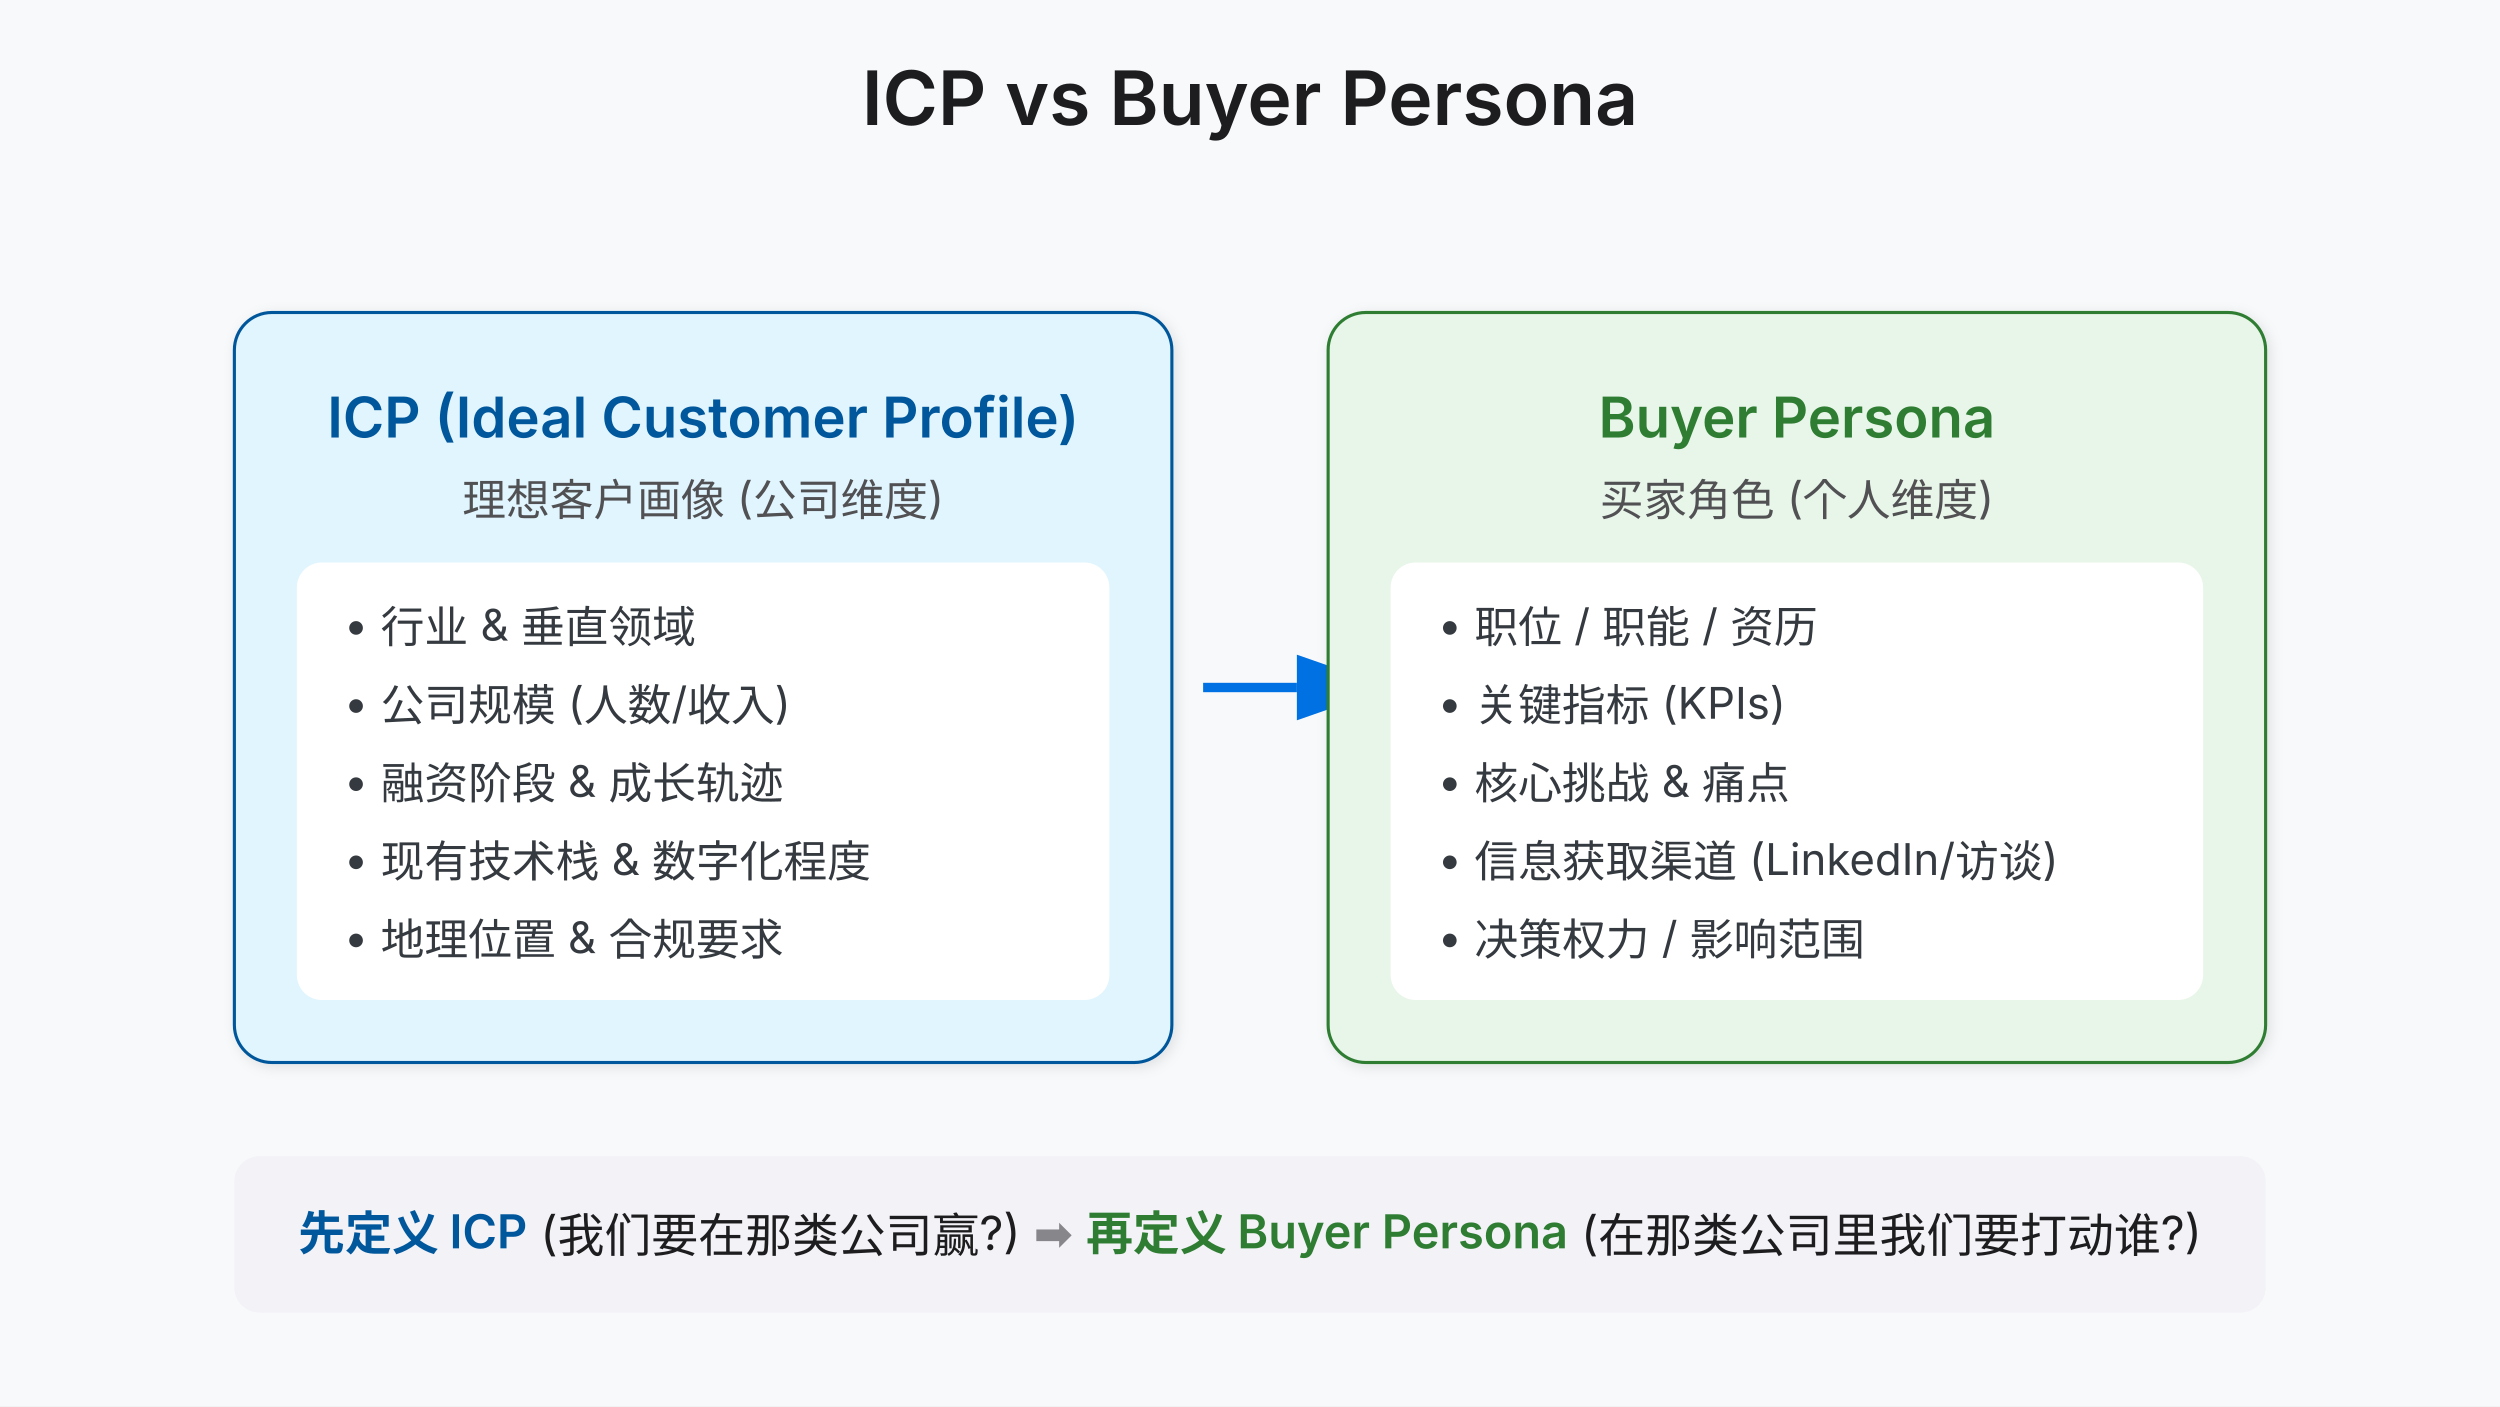
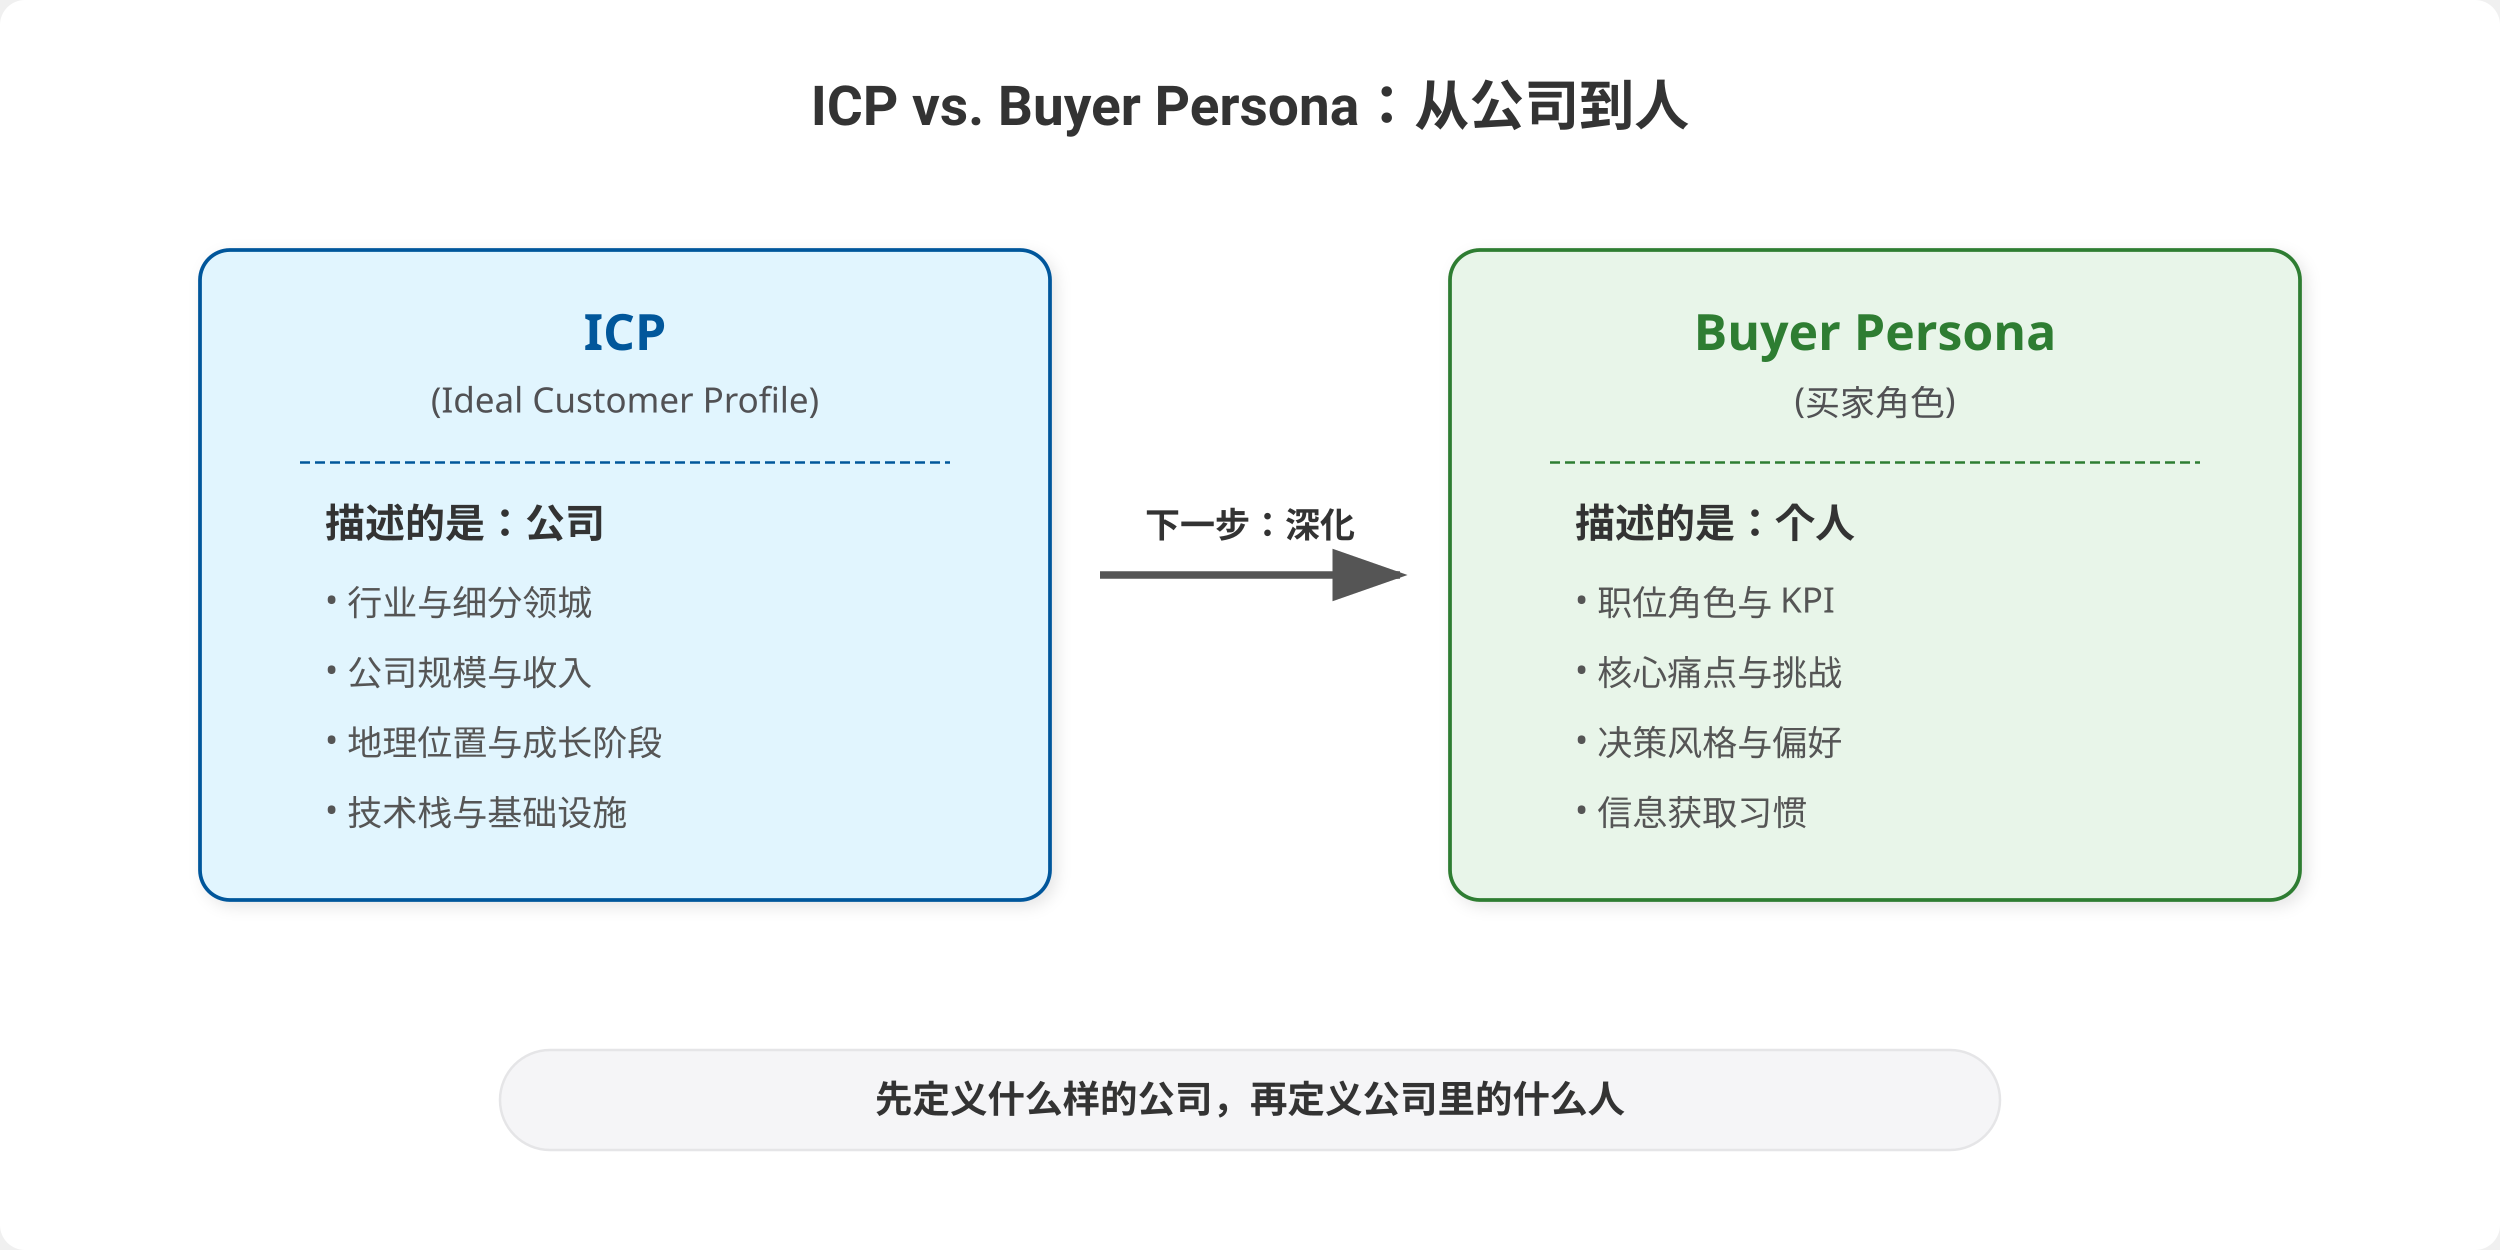
- <svg xmlns="http://www.w3.org/2000/svg" viewBox="0 0 800 450">
+ <svg xmlns="http://www.w3.org/2000/svg" width="1000" height="500">
  <defs>
-     <filter id="shadow" x="-10%" y="-10%" width="120%" height="120%">
-       <feGaussianBlur in="SourceAlpha" stdDeviation="2" />
-       <feOffset dx="1" dy="1" result="offsetblur" />
-       <feComponentTransfer>
-         <feFuncA type="linear" slope="0.1" />
-       </feComponentTransfer>
-       <feMerge>
-         <feMergeNode />
-         <feMergeNode in="SourceGraphic" />
-       </feMerge>
+     <filter id="shadow" x="-5%" y="-5%" width="110%" height="110%">
+       <feDropShadow dx="2" dy="2" stdDeviation="3" flood-color="#000000" flood-opacity="0.1" />
    </filter>
-   </defs>
-   <rect width="100%" height="100%" fill="#f8f9fa" />
-   <text x="400" y="40" font-family="Outfit, Inter, sans-serif" font-size="24" font-weight="600" text-anchor="middle" fill="#1d1d1f">ICP vs Buyer Persona</text>
-   <rect x="75" y="100" width="300" height="240" rx="12" fill="#e1f5fe" stroke="#01579b" stroke-width="1" filter="url(#shadow)" />
-   <text x="225" y="140" font-family="Outfit, Inter, sans-serif" font-size="18" font-weight="600" text-anchor="middle" fill="#01579b">ICP (Ideal Customer Profile)</text>
-   <text x="225" y="165" font-family="Outfit, Inter, sans-serif" font-size="14" text-anchor="middle" fill="#515154">理想客户画像 (公司维度)</text>
-   <rect x="95" y="180" width="260" height="140" rx="8" fill="#ffffff" />
-   <g transform="translate(110, 205)" font-family="Outfit, Inter, sans-serif" font-size="14" fill="#343a40">
-     <text y="0">• 行业 &amp; 垂直领域</text>
-     <text y="25">• 公司规模 (人数/收入)</text>
-     <text y="50">• 融资阶段 &amp; 成长轨迹</text>
-     <text y="75">• 现有技术栈 &amp; 数字化程度</text>
-     <text y="100">• 地理位置 &amp; 合规要求</text>
-   </g>
-   <path d="M 385 220 L 415 220" stroke="#0071e3" stroke-width="3" fill="none" marker-end="url(#arrow)" />
-   <defs>
-     <marker id="arrow" markerWidth="10" markerHeight="7" refX="0" refY="3.5" orient="auto">
-       <polygon points="0 0, 10 3.5, 0 7" fill="#0071e3" />
+     <marker id="arrowhead" markerWidth="10" markerHeight="7" refX="9" refY="3.5" orient="auto">
+       <polygon points="0 0, 10 3.5, 0 7" fill="#555" />
    </marker>
  </defs>
-   <rect x="425" y="100" width="300" height="240" rx="12" fill="#e8f5e9" stroke="#2e7d32" stroke-width="1" filter="url(#shadow)" />
-   <text x="575" y="140" font-family="Outfit, Inter, sans-serif" font-size="18" font-weight="600" text-anchor="middle" fill="#2e7d32">Buyer Persona</text>
-   <text x="575" y="165" font-family="Outfit, Inter, sans-serif" font-size="14" text-anchor="middle" fill="#515154">买家角色 (个人维度)</text>
-   <rect x="445" y="180" width="260" height="140" rx="8" fill="#ffffff" />
-   <g transform="translate(460, 205)" font-family="Outfit, Inter, sans-serif" font-size="14" fill="#343a40">
-     <text y="0">• 职位 / 职能 / 资历</text>
-     <text y="25">• 关键指标 (KPIs)</text>
-     <text y="50">• 核心挑战 &amp; 痛点</text>
-     <text y="75">• 信息获取渠道 (LinkedIn/访谈)</text>
-     <text y="100">• 决策权力 / 影响范围</text>
+   <rect width="100%" height="100%" fill="#ffffff" rx="10" />
+   <text x="500" y="50" font-family="-apple-system, BlinkMacSystemFont, 'Segoe UI', Roboto, Helvetica, Arial, sans-serif" font-size="22" font-weight="bold" text-anchor="middle" fill="#333">
+     ICP vs. Buyer Persona：从公司到人
+   </text>
+   <g transform="translate(80, 100)">
+     <g transform="translate(0, 0)">
+       <rect x="0" y="0" width="340" height="260" rx="12" fill="#E1F5FE" stroke="#01579B" stroke-width="1.5" filter="url(#shadow)" />
+       <text x="170" y="40" font-family="sans-serif" font-size="20" font-weight="bold" text-anchor="middle" fill="#01579B">ICP</text>
+       <text x="170" y="65" font-family="sans-serif" font-size="14" text-anchor="middle" fill="#515154">(Ideal Customer Profile)</text>
+       <line x1="40" y1="85" x2="300" y2="85" stroke="#01579B" stroke-width="1" stroke-dasharray="4,2" />
+       <text x="50" y="115" font-family="sans-serif" font-size="16" font-weight="bold" fill="#333">描述的是：公司</text>
+       <g transform="translate(50, 145)">
+         <text font-family="sans-serif" font-size="14" fill="#555">
+           <tspan x="0" dy="0">• 行业与细分领城</tspan>
+           <tspan x="0" dy="28">• 公司规模与收入</tspan>
+           <tspan x="0" dy="28">• 地理位置与成长阶段</tspan>
+           <tspan x="0" dy="28">• 技术栈与基础设施</tspan>
+         </text>
+       </g>
+     </g>
+     <g transform="translate(340, 130)">
+       <path d="M 20,0 L 140,0" stroke="#555" stroke-width="3" marker-end="url(#arrowhead)" />
+       <text x="80" y="-15" font-family="sans-serif" font-size="14" font-weight="bold" text-anchor="middle" fill="#333">下一步：深化</text>
+     </g>
+     <g transform="translate(500, 0)">
+       <rect x="0" y="0" width="340" height="260" rx="12" fill="#E8F5E9" stroke="#2E7D32" stroke-width="1.5" filter="url(#shadow)" />
+       <text x="170" y="40" font-family="sans-serif" font-size="20" font-weight="bold" text-anchor="middle" fill="#2E7D32">Buyer Persona</text>
+       <text x="170" y="65" font-family="sans-serif" font-size="14" text-anchor="middle" fill="#515154">(买家角色)</text>
+       <line x1="40" y1="85" x2="300" y2="85" stroke="#2E7D32" stroke-width="1" stroke-dasharray="4,2" />
+       <text x="50" y="115" font-family="sans-serif" font-size="16" font-weight="bold" fill="#333">描述的是：个人</text>
+       <g transform="translate(50, 145)">
+         <text font-family="sans-serif" font-size="14" fill="#555">
+           <tspan x="0" dy="0">• 职位角色与 KPI</tspan>
+           <tspan x="0" dy="28">• 核心痛点与挑战</tspan>
+           <tspan x="0" dy="28">• 决策风格与偏好</tspan>
+           <tspan x="0" dy="28">• 信息获取习惯</tspan>
+         </text>
+       </g>
+     </g>
  </g>
-   <rect x="75" y="370" width="650" height="50" rx="8" fill="#f2f2f7" />
-   <text x="400" y="400" font-family="Outfit, Inter, sans-serif" font-size="15" text-anchor="middle" fill="#1d1d1f">
-     <tspan font-weight="600" fill="#01579b">先定义 ICP</tspan> (我们要在那类公司赢?) 
-     <tspan font-weight="700" fill="#86868b"> ➡ </tspan>
-     <tspan font-weight="600" fill="#2e7d32">再定义 Buyer Persona</tspan> (在那类公司里我们要打动谁?)
-   </text>
+   <rect x="200" y="420" width="600" height="40" rx="20" fill="#F5F5F7" stroke="#E5E5E7" stroke-width="1" />
+   <text x="500" y="445" font-family="sans-serif" font-size="15" font-weight="bold" text-anchor="middle" fill="#333">先定义什么样的公司，再定义公司里的什么人</text>
</svg>
